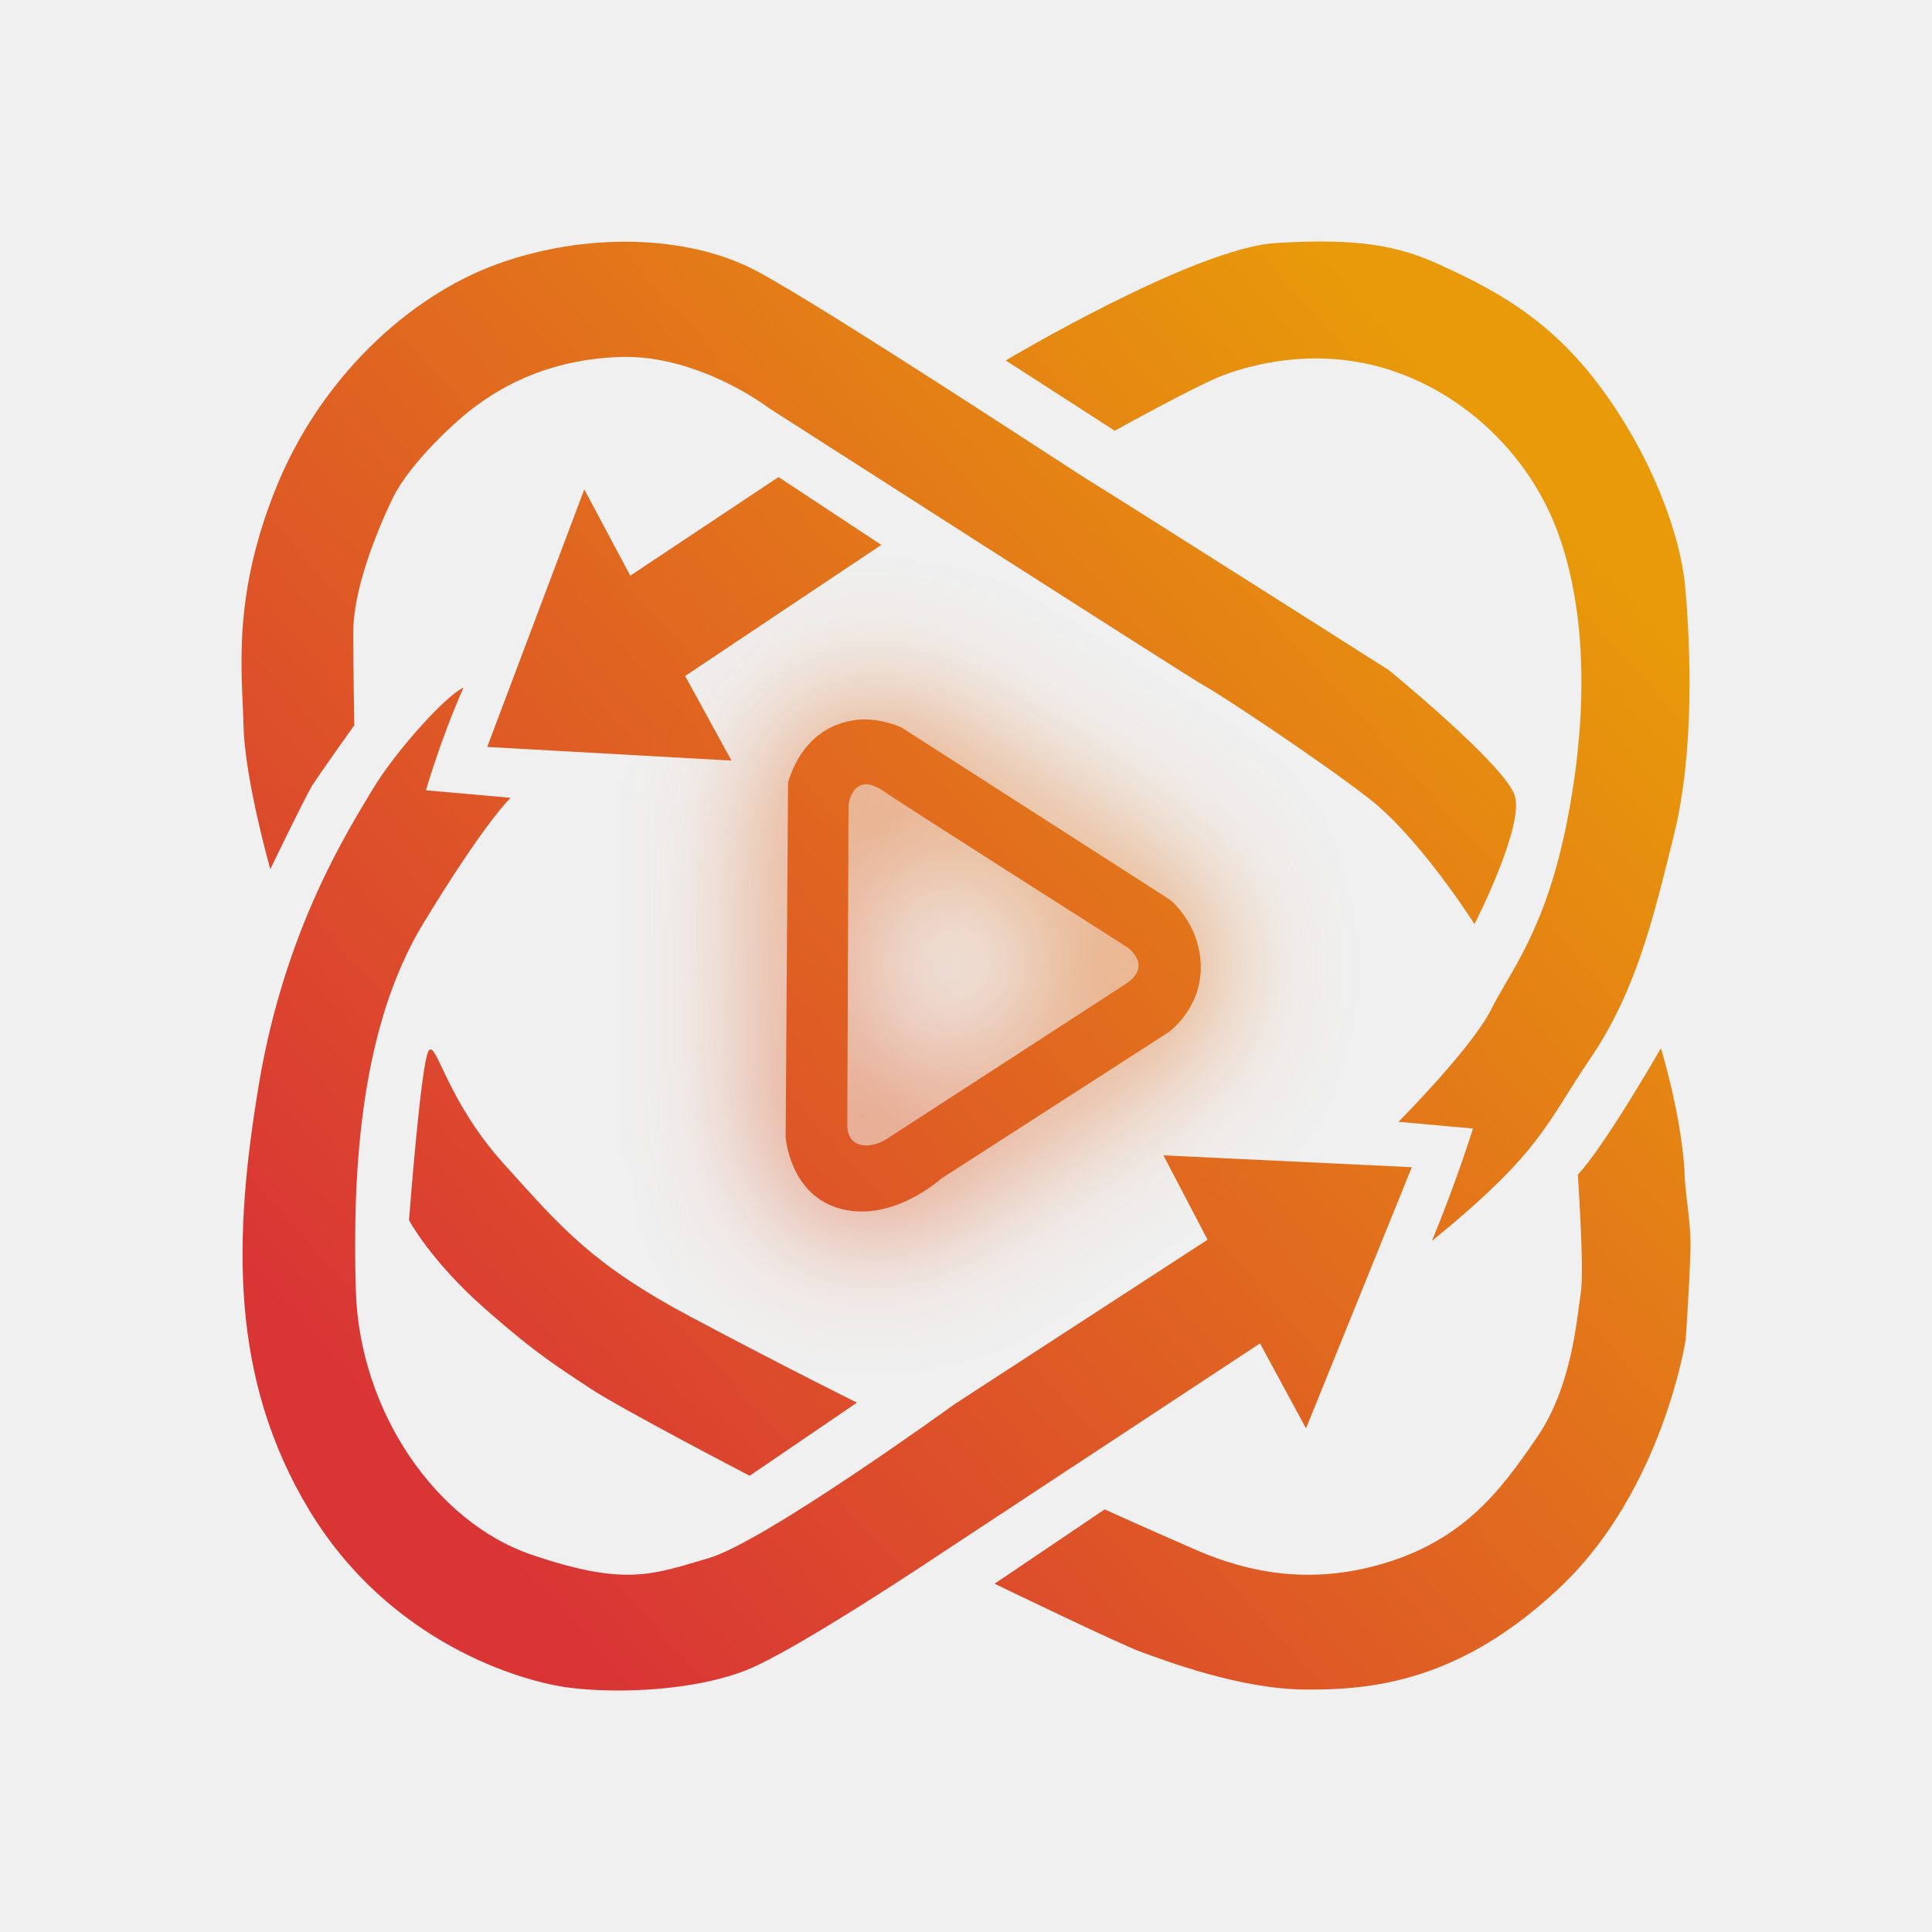
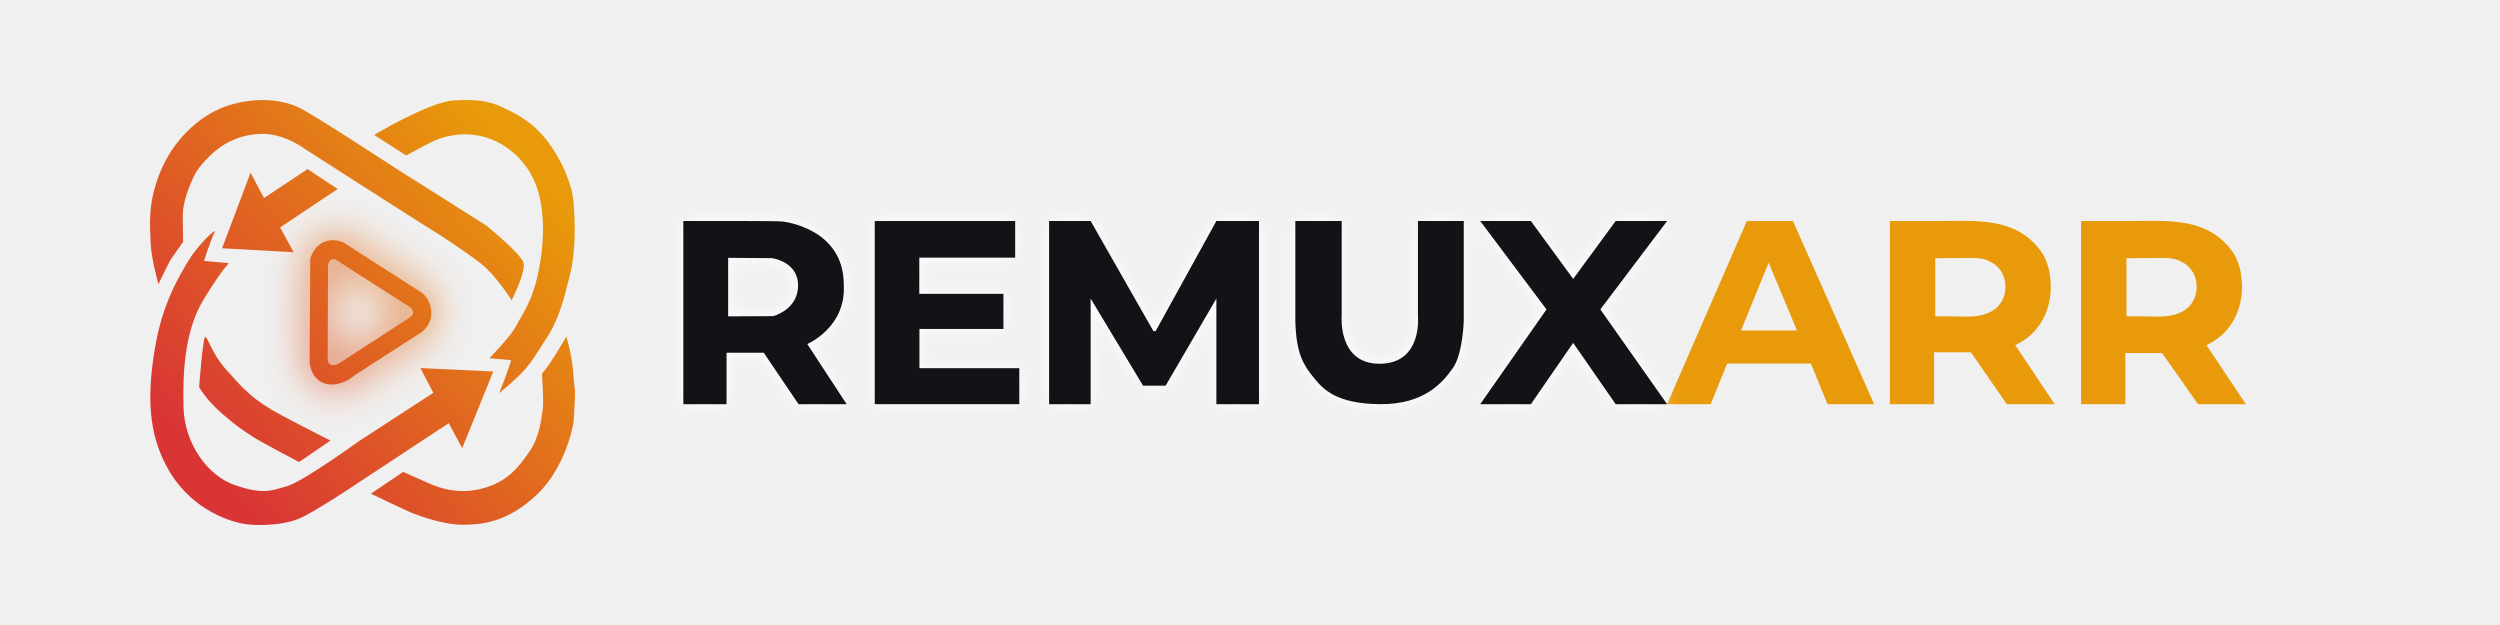
- <svg xmlns="http://www.w3.org/2000/svg" xmlns:xlink="http://www.w3.org/1999/xlink" width="136" height="136" viewBox="0 0 35.983 35.983" version="1.1" id="svg1">
+ <svg xmlns="http://www.w3.org/2000/svg" xmlns:xlink="http://www.w3.org/1999/xlink" width="600" height="150" viewBox="0 0 158.75 39.687" version="1.1" id="svg1">
  <defs id="defs1">
    <linearGradient id="linearGradient8">
      <stop style="stop-color:#d93535;stop-opacity:1;" offset="0" id="stop8" />
      <stop style="stop-color:#e89a0a;stop-opacity:1;" offset="1" id="stop9" />
    </linearGradient>
    <linearGradient xlink:href="#linearGradient8" id="linearGradient9" x1="57.567" y1="117.544" x2="150.065" y2="30.657" gradientUnits="userSpaceOnUse" />
    <filter style="color-interpolation-filters:sRGB" id="filter4" x="-0.399" y="-0.35" width="1.798" height="1.7">
      <feFlood result="flood" in="SourceGraphic" flood-opacity="1" flood-color="rgb(232,154,10)" id="feFlood3" />
      <feGaussianBlur result="blur" in="SourceGraphic" stdDeviation="6" id="feGaussianBlur3" />
      <feOffset result="offset" in="blur" dx="0" dy="0" id="feOffset3" />
      <feComposite result="comp1" operator="in" in="offset" in2="flood" id="feComposite3" />
      <feComposite result="comp2" operator="over" in="SourceGraphic" in2="comp1" id="feComposite4" />
    </filter>
    <linearGradient xlink:href="#linearGradient8" id="linearGradient23" gradientUnits="userSpaceOnUse" x1="57.567" y1="117.544" x2="150.065" y2="30.657" />
    <linearGradient xlink:href="#linearGradient8" id="linearGradient24" gradientUnits="userSpaceOnUse" x1="57.567" y1="117.544" x2="150.065" y2="30.657" />
    <linearGradient xlink:href="#linearGradient8" id="linearGradient25" gradientUnits="userSpaceOnUse" x1="57.567" y1="117.544" x2="150.065" y2="30.657" />
    <linearGradient xlink:href="#linearGradient8" id="linearGradient26" gradientUnits="userSpaceOnUse" x1="57.567" y1="117.544" x2="150.065" y2="30.657" />
    <linearGradient xlink:href="#linearGradient8" id="linearGradient27" gradientUnits="userSpaceOnUse" x1="57.567" y1="117.544" x2="150.065" y2="30.657" />
    <linearGradient xlink:href="#linearGradient8" id="linearGradient28" gradientUnits="userSpaceOnUse" x1="57.567" y1="117.544" x2="150.065" y2="30.657" />
    <linearGradient xlink:href="#linearGradient8" id="linearGradient29" gradientUnits="userSpaceOnUse" x1="57.567" y1="117.544" x2="150.065" y2="30.657" />
    <linearGradient xlink:href="#linearGradient8" id="linearGradient30" gradientUnits="userSpaceOnUse" x1="57.567" y1="117.544" x2="150.065" y2="30.657" />
    <linearGradient xlink:href="#linearGradient8" id="linearGradient31" gradientUnits="userSpaceOnUse" x1="57.567" y1="117.544" x2="150.065" y2="30.657" />
+     <filter style="color-interpolation-filters:sRGB" id="filter35" x="-0.021" y="-0.111" width="1.041" height="1.222">
+       <feFlood result="flood" in="SourceGraphic" flood-opacity="1" flood-color="rgb(0,0,0)" id="feFlood34" />
+       <feGaussianBlur result="blur" in="SourceGraphic" stdDeviation="10.004" id="feGaussianBlur34" />
+       <feOffset result="offset" in="blur" dx="0" dy="0" id="feOffset34" />
+       <feComposite result="comp1" operator="in" in="flood" in2="offset" id="feComposite34" />
+       <feComposite result="comp2" operator="over" in="SourceGraphic" in2="comp1" id="feComposite35" />
+     </filter>
+     <filter style="color-interpolation-filters:sRGB" id="filter67" x="-0.021" y="-0.111" width="1.041" height="1.222">
+       <feFlood result="flood" in="SourceGraphic" flood-opacity="1" flood-color="rgb(255,255,255)" id="feFlood66" />
+       <feGaussianBlur result="blur" in="SourceGraphic" stdDeviation="10.012" id="feGaussianBlur66" />
+       <feOffset result="offset" in="blur" dx="0" dy="0" id="feOffset66" />
+       <feComposite result="comp1" operator="in" in="flood" in2="offset" id="feComposite66" />
+       <feComposite result="comp2" operator="over" in="SourceGraphic" in2="comp1" id="feComposite67" />
+     </filter>
    <linearGradient xlink:href="#linearGradient8" id="linearGradient2" gradientUnits="userSpaceOnUse" x1="57.567" y1="117.544" x2="150.065" y2="30.657" />
    <linearGradient xlink:href="#linearGradient8" id="linearGradient3" gradientUnits="userSpaceOnUse" x1="57.567" y1="117.544" x2="150.065" y2="30.657" />
    <linearGradient xlink:href="#linearGradient8" id="linearGradient4" gradientUnits="userSpaceOnUse" x1="57.567" y1="117.544" x2="150.065" y2="30.657" />
    <linearGradient xlink:href="#linearGradient8" id="linearGradient5" gradientUnits="userSpaceOnUse" x1="57.567" y1="117.544" x2="150.065" y2="30.657" />
    <linearGradient xlink:href="#linearGradient8" id="linearGradient6" gradientUnits="userSpaceOnUse" x1="57.567" y1="117.544" x2="150.065" y2="30.657" />
    <linearGradient xlink:href="#linearGradient8" id="linearGradient7" gradientUnits="userSpaceOnUse" x1="57.567" y1="117.544" x2="150.065" y2="30.657" />
    <linearGradient xlink:href="#linearGradient8" id="linearGradient10" gradientUnits="userSpaceOnUse" x1="57.567" y1="117.544" x2="150.065" y2="30.657" />
    <linearGradient xlink:href="#linearGradient8" id="linearGradient11" gradientUnits="userSpaceOnUse" x1="57.567" y1="117.544" x2="150.065" y2="30.657" />
    <linearGradient xlink:href="#linearGradient8" id="linearGradient12" gradientUnits="userSpaceOnUse" x1="57.567" y1="117.544" x2="150.065" y2="30.657" />
    <linearGradient xlink:href="#linearGradient8" id="linearGradient13" gradientUnits="userSpaceOnUse" x1="57.567" y1="117.544" x2="150.065" y2="30.657" />
    <linearGradient xlink:href="#linearGradient8" id="linearGradient14" gradientUnits="userSpaceOnUse" x1="57.567" y1="117.544" x2="150.065" y2="30.657" />
    <linearGradient xlink:href="#linearGradient8" id="linearGradient15" gradientUnits="userSpaceOnUse" x1="57.567" y1="117.544" x2="150.065" y2="30.657" />
    <linearGradient xlink:href="#linearGradient8" id="linearGradient16" gradientUnits="userSpaceOnUse" x1="57.567" y1="117.544" x2="150.065" y2="30.657" />
    <linearGradient xlink:href="#linearGradient8" id="linearGradient17" gradientUnits="userSpaceOnUse" x1="57.567" y1="117.544" x2="150.065" y2="30.657" />
    <linearGradient xlink:href="#linearGradient8" id="linearGradient18" gradientUnits="userSpaceOnUse" x1="57.567" y1="117.544" x2="150.065" y2="30.657" />
    <linearGradient xlink:href="#linearGradient8" id="linearGradient19" gradientUnits="userSpaceOnUse" x1="57.567" y1="117.544" x2="150.065" y2="30.657" />
    <linearGradient xlink:href="#linearGradient8" id="linearGradient20" gradientUnits="userSpaceOnUse" x1="57.567" y1="117.544" x2="150.065" y2="30.657" />
    <linearGradient xlink:href="#linearGradient8" id="linearGradient21" gradientUnits="userSpaceOnUse" x1="57.567" y1="117.544" x2="150.065" y2="30.657" />
    <linearGradient xlink:href="#linearGradient8" id="linearGradient22" gradientUnits="userSpaceOnUse" x1="57.567" y1="117.544" x2="150.065" y2="30.657" />
    <linearGradient xlink:href="#linearGradient8" id="linearGradient32" gradientUnits="userSpaceOnUse" x1="57.567" y1="117.544" x2="150.065" y2="30.657" />
    <linearGradient xlink:href="#linearGradient8" id="linearGradient33" gradientUnits="userSpaceOnUse" x1="57.567" y1="117.544" x2="150.065" y2="30.657" />
    <linearGradient xlink:href="#linearGradient8" id="linearGradient34" gradientUnits="userSpaceOnUse" x1="57.567" y1="117.544" x2="150.065" y2="30.657" />
    <linearGradient xlink:href="#linearGradient8" id="linearGradient35" gradientUnits="userSpaceOnUse" x1="57.567" y1="117.544" x2="150.065" y2="30.657" />
    <linearGradient xlink:href="#linearGradient8" id="linearGradient36" gradientUnits="userSpaceOnUse" x1="57.567" y1="117.544" x2="150.065" y2="30.657" />
    <linearGradient xlink:href="#linearGradient8" id="linearGradient37" gradientUnits="userSpaceOnUse" x1="57.567" y1="117.544" x2="150.065" y2="30.657" />
    <linearGradient xlink:href="#linearGradient8" id="linearGradient38" gradientUnits="userSpaceOnUse" x1="57.567" y1="117.544" x2="150.065" y2="30.657" />
    <linearGradient xlink:href="#linearGradient8" id="linearGradient39" gradientUnits="userSpaceOnUse" x1="57.567" y1="117.544" x2="150.065" y2="30.657" />
    <linearGradient xlink:href="#linearGradient8" id="linearGradient40" gradientUnits="userSpaceOnUse" x1="57.567" y1="117.544" x2="150.065" y2="30.657" />
    <linearGradient xlink:href="#linearGradient8" id="linearGradient41" gradientUnits="userSpaceOnUse" x1="57.567" y1="117.544" x2="150.065" y2="30.657" />
    <linearGradient xlink:href="#linearGradient8" id="linearGradient42" gradientUnits="userSpaceOnUse" x1="57.567" y1="117.544" x2="150.065" y2="30.657" />
    <linearGradient xlink:href="#linearGradient8" id="linearGradient43" gradientUnits="userSpaceOnUse" x1="57.567" y1="117.544" x2="150.065" y2="30.657" />
    <linearGradient xlink:href="#linearGradient8" id="linearGradient44" gradientUnits="userSpaceOnUse" x1="57.567" y1="117.544" x2="150.065" y2="30.657" />
    <linearGradient xlink:href="#linearGradient8" id="linearGradient45" gradientUnits="userSpaceOnUse" x1="57.567" y1="117.544" x2="150.065" y2="30.657" />
    <linearGradient xlink:href="#linearGradient8" id="linearGradient46" gradientUnits="userSpaceOnUse" x1="57.567" y1="117.544" x2="150.065" y2="30.657" />
    <linearGradient xlink:href="#linearGradient8" id="linearGradient47" gradientUnits="userSpaceOnUse" x1="57.567" y1="117.544" x2="150.065" y2="30.657" />
    <linearGradient xlink:href="#linearGradient8" id="linearGradient48" gradientUnits="userSpaceOnUse" x1="57.567" y1="117.544" x2="150.065" y2="30.657" />
+     <linearGradient xlink:href="#linearGradient8" id="linearGradient49" gradientUnits="userSpaceOnUse" x1="57.567" y1="117.544" x2="150.065" y2="30.657" />
  </defs>
-   <g id="g105" transform="matrix(0.9302012,0,0,0.9302012,-5.171942,1.551907)" style="display:inline">
-     <g id="g88" style="display:inline;fill:url(#linearGradient48);fill-opacity:1;stroke:none;stroke-opacity:1" transform="matrix(1.075036,0,0,1.075036,0.1557285,-3.659413)">
-       <rect style="display:inline;fill:#ffffff;fill-opacity:0;stroke-width:0.265" id="rect87" width="158.75" height="39.688" x="-4.6209392e-09" y="4.1261234e-08" />
+   <g id="g87" transform="matrix(0.9302012,0,0,0.9302012,-0.1448589,3.40399)" style="display:inline">
+     <g id="g70" style="display:inline;fill:url(#linearGradient22);fill-opacity:1;stroke:none;stroke-opacity:1" transform="matrix(1.075036,0,0,1.075036,0.1557285,-3.659413)">
+       <rect style="display:inline;fill:#ffffff;fill-opacity:0;stroke-width:0.265" id="rect69" width="158.75" height="39.688" x="-4.6209392e-09" y="4.1261234e-08" />
    </g>
-     <g id="g95" transform="matrix(0.2302525,0,0,0.2396534,0.9544743,-0.2314943)" style="display:inline;fill:url(#linearGradient30);fill-opacity:1;stroke:none;stroke-opacity:1">
-       <path id="path89" fill="none" stroke="#000000" stroke-width="1" d="m 116.06,120.11 c 0,0 -9.57,6.21 -9.57,6.21 0,0 11.05,5.14 12.85,5.74 1.8,0.61 8.35,3.05 14.09,3.1 5.74,0.05 13.57,-0.59 22.37,-8.67 8.8,-8.09 10.78,-20.53 10.78,-20.53 0,0 0.32,-4.19 0.42,-7.59 0.07,-2.25 -0.51,-4.81 -0.52,-6.58 -0.31,-4.81 -2.05,-10.21 -2.05,-10.21 0,0 -4.88,8.18 -7.22,10.56 -0.01,0.07 0.58,7.96 0.25,9.93 -0.34,1.96 -0.7,7.71 -3.85,12.09 -3.15,4.39 -6.52,8.94 -14.62,10.81 -8.11,1.87 -14.13,-1.13 -16.51,-2.12 -2.39,-0.99 -6.42,-2.74 -6.42,-2.74 z" style="fill:url(#linearGradient23);fill-opacity:1;stroke:none;stroke-opacity:1">
+     <g id="g77" transform="matrix(0.2302525,0,0,0.2396534,0.9544743,-0.2314943)" style="display:inline;fill:url(#linearGradient39);fill-opacity:1;stroke:none;stroke-opacity:1">
+       <path id="path71" fill="none" stroke="#000000" stroke-width="1" d="m 116.06,120.11 c 0,0 -9.57,6.21 -9.57,6.21 0,0 11.05,5.14 12.85,5.74 1.8,0.61 8.35,3.05 14.09,3.1 5.74,0.05 13.57,-0.59 22.37,-8.67 8.8,-8.09 10.78,-20.53 10.78,-20.53 0,0 0.32,-4.19 0.42,-7.59 0.07,-2.25 -0.51,-4.81 -0.52,-6.58 -0.31,-4.81 -2.05,-10.21 -2.05,-10.21 0,0 -4.88,8.18 -7.22,10.56 -0.01,0.07 0.58,7.96 0.25,9.93 -0.34,1.96 -0.7,7.71 -3.85,12.09 -3.15,4.39 -6.52,8.94 -14.62,10.81 -8.11,1.87 -14.13,-1.13 -16.51,-2.12 -2.39,-0.99 -6.42,-2.74 -6.42,-2.74 z" style="fill:url(#linearGradient32);fill-opacity:1;stroke:none;stroke-opacity:1">
        </path>
-       <path id="path90" fill="none" stroke="#000000" stroke-width="1" d="m 43.51,66.62 c 0,0 -2.21,-7.43 -2.33,-11.95 -0.12,-4.53 -1.02,-10.69 2.79,-19.82 3.81,-9.13 11.44,-16.01 19.15,-18.74 7.72,-2.73 16.67,-2.51 22.6,0.5 5.94,3.01 29.08,17.66 29.18,17.66 0.1,0 25.87,15.72 25.87,15.72 0,0 10.09,7.92 10.95,10.48 0.86,2.56 -3.5,10.74 -3.5,10.74 0,0 -4.73,-7.19 -9.22,-10.53 -4.49,-3.34 -13.22,-8.86 -14.22,-9.35 C 123.79,50.84 86.87,28.1 86.87,28.1 c 0,0 -6.12,-4.52 -13.03,-4.27 -6.9,0.25 -10.96,3.05 -12.5,4.13 -1.55,1.07 -5.7,4.71 -7.19,7.67 -1.49,2.96 -3.45,7.75 -3.43,11.24 0.01,3.49 0.09,7.73 0.09,7.73 0,0 -2.84,3.81 -3.68,5.06 -0.83,1.39 -3.62,6.96 -3.62,6.96 z" style="fill:url(#linearGradient24);fill-opacity:1;stroke:none;stroke-opacity:1">
+       <path id="path72" fill="none" stroke="#000000" stroke-width="1" d="m 43.51,66.62 c 0,0 -2.21,-7.43 -2.33,-11.95 -0.12,-4.53 -1.02,-10.69 2.79,-19.82 3.81,-9.13 11.44,-16.01 19.15,-18.74 7.72,-2.73 16.67,-2.51 22.6,0.5 5.94,3.01 29.08,17.66 29.18,17.66 0.1,0 25.87,15.72 25.87,15.72 0,0 10.09,7.92 10.95,10.48 0.86,2.56 -3.5,10.74 -3.5,10.74 0,0 -4.73,-7.19 -9.22,-10.53 -4.49,-3.34 -13.22,-8.86 -14.22,-9.35 C 123.79,50.84 86.87,28.1 86.87,28.1 c 0,0 -6.12,-4.52 -13.03,-4.27 -6.9,0.25 -10.96,3.05 -12.5,4.13 -1.55,1.07 -5.7,4.71 -7.19,7.67 -1.49,2.96 -3.45,7.75 -3.43,11.24 0.01,3.49 0.09,7.73 0.09,7.73 0,0 -2.84,3.81 -3.68,5.06 -0.83,1.39 -3.62,6.96 -3.62,6.96 z" style="fill:url(#linearGradient33);fill-opacity:1;stroke:none;stroke-opacity:1">
        </path>
-       <path id="path91" fill="none" stroke="#000000" stroke-width="1" d="m 62.37,56.41 c 0,0 8.44,-21.52 8.44,-21.52 0,0 4,7.21 4,7.21 0,0 12.89,-8.24 12.89,-8.24 0,0 8.94,5.67 8.94,5.67 0,0 -17.06,10.95 -17.06,10.95 0,0 4.03,7.07 4.03,7.07 z" style="fill:url(#linearGradient25);fill-opacity:1;stroke:none;stroke-opacity:1">
+       <path id="path73" fill="none" stroke="#000000" stroke-width="1" d="m 62.37,56.41 c 0,0 8.44,-21.52 8.44,-21.52 0,0 4,7.21 4,7.21 0,0 12.89,-8.24 12.89,-8.24 0,0 8.94,5.67 8.94,5.67 0,0 -17.06,10.95 -17.06,10.95 0,0 4.03,7.07 4.03,7.07 z" style="fill:url(#linearGradient34);fill-opacity:1;stroke:none;stroke-opacity:1">
        </path>
-       <path id="path92" fill="none" stroke="#000000" stroke-width="1" d="m 107.46,24.12 c 0,0 16.38,-9.39 23.49,-9.81 7.1,-0.42 10.61,0.18 14.45,1.9 3.85,1.72 8.76,3.97 13.18,9.39 4.43,5.42 7.47,12.36 7.96,17.43 0.48,5.07 0.81,13.76 -0.96,20.67 -1.78,6.91 -3.28,13.05 -7.25,18.68 -3.97,5.63 -4.27,7.83 -13.81,15.3 2.14,-4.96 3.57,-9.39 3.57,-9.39 0,0 -6.48,-0.56 -6.48,-0.56 0,0 6.42,-6.21 8.06,-9.39 1.64,-3.17 4.8,-6.64 6.67,-16.06 1.88,-9.42 1.48,-17.84 -0.96,-24.02 -2.44,-6.18 -7.84,-11.23 -14.39,-13.31 -6.55,-2.07 -12.36,-0.41 -14.61,0.4 -2.26,0.81 -9.44,4.64 -9.44,4.64 z" style="fill:url(#linearGradient26);fill-opacity:1;stroke:none;stroke-opacity:1">
+       <path id="path74" fill="none" stroke="#000000" stroke-width="1" d="m 107.46,24.12 c 0,0 16.38,-9.39 23.49,-9.81 7.1,-0.42 10.61,0.18 14.45,1.9 3.85,1.72 8.76,3.97 13.18,9.39 4.43,5.42 7.47,12.36 7.96,17.43 0.48,5.07 0.81,13.76 -0.96,20.67 -1.78,6.91 -3.28,13.05 -7.25,18.68 -3.97,5.63 -4.27,7.83 -13.81,15.3 2.14,-4.96 3.57,-9.39 3.57,-9.39 0,0 -6.48,-0.56 -6.48,-0.56 0,0 6.42,-6.21 8.06,-9.39 1.64,-3.17 4.8,-6.64 6.67,-16.06 1.88,-9.42 1.48,-17.84 -0.96,-24.02 -2.44,-6.18 -7.84,-11.23 -14.39,-13.31 -6.55,-2.07 -12.36,-0.41 -14.61,0.4 -2.26,0.81 -9.44,4.64 -9.44,4.64 z" style="fill:url(#linearGradient35);fill-opacity:1;stroke:none;stroke-opacity:1">
        </path>
-       <path id="path93" fill="none" stroke="#000000" stroke-width="1" d="m 55.57,95.95 c 0,0 1.04,-13.25 1.71,-14.16 0.67,-0.9 1.53,4.13 6.54,9.46 5.01,5.33 7.64,8.37 16.26,12.78 8.62,4.4 14.44,7.16 14.44,7.16 0,0 -9.33,6.11 -9.33,6.11 0,0 -11.34,-5.67 -13.93,-7.34 -2.59,-1.67 -4.39,-2.65 -9.09,-6.62 -4.69,-3.96 -6.6,-7.39 -6.6,-7.39 z" style="fill:url(#linearGradient27);fill-opacity:1;stroke:none;stroke-opacity:1">
+       <path id="path75" fill="none" stroke="#000000" stroke-width="1" d="m 55.57,95.95 c 0,0 1.04,-13.25 1.71,-14.16 0.67,-0.9 1.53,4.13 6.54,9.46 5.01,5.33 7.64,8.37 16.26,12.78 8.62,4.4 14.44,7.16 14.44,7.16 0,0 -9.33,6.11 -9.33,6.11 0,0 -11.34,-5.67 -13.93,-7.34 -2.59,-1.67 -4.39,-2.65 -9.09,-6.62 -4.69,-3.96 -6.6,-7.39 -6.6,-7.39 z" style="fill:url(#linearGradient36);fill-opacity:1;stroke:none;stroke-opacity:1">
        </path>
-       <path id="path94" fill="none" stroke="#000000" stroke-width="1" d="m 142.77,91.52 c 0,0 -21.6,-0.99 -21.6,-0.99 0,0 3.84,7.05 3.84,7.05 0,0 -22.02,13.75 -22.02,13.75 0,0 -16.49,11.48 -21.36,12.85 -4.87,1.37 -7.21,2.4 -15.45,-0.3 -8.23,-2.7 -14.94,-11.92 -15.24,-22.13 -0.3,-10.2 0.44,-22.02 5.89,-30.63 5.45,-8.61 7.58,-10.46 7.58,-10.46 0,0 -7.37,-0.63 -7.37,-0.63 0,0 1.3,-4.33 3.27,-8.58 -1.49,0.62 -5.94,5.32 -7.96,8.59 -2.02,3.27 -7.53,11.47 -9.81,24.41 -2.27,12.94 -2.58,24.71 4.37,35.75 6.95,11.03 18.38,14.32 22.71,14.82 4.34,0.5 10.77,0.21 15.2,-1.45 4.44,-1.66 17.35,-9.99 17.35,-9.99 0,0 27.4,-17.34 27.4,-17.34 0,0 4,7.1 4,7.1 z" style="fill:url(#linearGradient28);fill-opacity:1;stroke:none;stroke-opacity:1">
+       <path id="path76" fill="none" stroke="#000000" stroke-width="1" d="m 142.77,91.52 c 0,0 -21.6,-0.99 -21.6,-0.99 0,0 3.84,7.05 3.84,7.05 0,0 -22.02,13.75 -22.02,13.75 0,0 -16.49,11.48 -21.36,12.85 -4.87,1.37 -7.21,2.4 -15.45,-0.3 -8.23,-2.7 -14.94,-11.92 -15.24,-22.13 -0.3,-10.2 0.44,-22.02 5.89,-30.63 5.45,-8.61 7.58,-10.46 7.58,-10.46 0,0 -7.37,-0.63 -7.37,-0.63 0,0 1.3,-4.33 3.27,-8.58 -1.49,0.62 -5.94,5.32 -7.96,8.59 -2.02,3.27 -7.53,11.47 -9.81,24.41 -2.27,12.94 -2.58,24.71 4.37,35.75 6.95,11.03 18.38,14.32 22.71,14.82 4.34,0.5 10.77,0.21 15.2,-1.45 4.44,-1.66 17.35,-9.99 17.35,-9.99 0,0 27.4,-17.34 27.4,-17.34 0,0 4,7.1 4,7.1 z" style="fill:url(#linearGradient37);fill-opacity:1;stroke:none;stroke-opacity:1">
        </path>
-       <path id="path95" fill="none" stroke="#000000" stroke-width="1" d="m 93.68,88.11 c 0,0 0.11,-26.84 0.11,-26.84 0,0 0.34,-2.9 2.98,-1.21 0.06,0.13 21.25,13.08 21.25,13.08 0,0 2.29,1.51 -0.11,3.06 0,0.01 -20.85,12.99 -20.85,12.99 -1.42,0.83 -3.28,0.78 -3.38,-1.08 z M 88.53,59.37 c 0,0 -0.21,29.63 -0.21,29.63 0,0 0.34,4.9 4.84,6.01 4.5,1.12 8.68,-2.53 8.68,-2.53 0,0 19.78,-12.24 19.78,-12.24 0,0 2.85,-1.94 2.8,-5.5 -0.06,-3.57 -2.67,-5.56 -2.67,-5.56 0,0 -23.36,-14.4 -23.36,-14.4 0,0 -1.45,-0.66 -3.18,-0.67 -1.72,-0.01 -5.24,0.73 -6.68,5.26 z" style="fill:url(#linearGradient29);fill-opacity:1;stroke:none;stroke-opacity:1;filter:url(#filter4)">
+       <path id="path77" fill="none" stroke="#000000" stroke-width="1" d="m 93.68,88.11 c 0,0 0.11,-26.84 0.11,-26.84 0,0 0.34,-2.9 2.98,-1.21 0.06,0.13 21.25,13.08 21.25,13.08 0,0 2.29,1.51 -0.11,3.06 0,0.01 -20.85,12.99 -20.85,12.99 -1.42,0.83 -3.28,0.78 -3.38,-1.08 z M 88.53,59.37 c 0,0 -0.21,29.63 -0.21,29.63 0,0 0.34,4.9 4.84,6.01 4.5,1.12 8.68,-2.53 8.68,-2.53 0,0 19.78,-12.24 19.78,-12.24 0,0 2.85,-1.94 2.8,-5.5 -0.06,-3.57 -2.67,-5.56 -2.67,-5.56 0,0 -23.36,-14.4 -23.36,-14.4 0,0 -1.45,-0.66 -3.18,-0.67 -1.72,-0.01 -5.24,0.73 -6.68,5.26 z" style="fill:url(#linearGradient38);fill-opacity:1;stroke:none;stroke-opacity:1;filter:url(#filter4)">
        </path>
+     </g>
+     <g id="g86" transform="matrix(0.05776067,0,0,0.05779912,-10.42998,-70.04824)" style="display:inline;stroke:none;stroke-opacity:1">
+       <g id="g80">
+         <path id="path78" fill="none" stroke="#000000" stroke-width="1" d="M 2642.83,1409.651 H 2700 c 43.83,0 90.33,-5.123 120.32,34.247 4.86,6.38 6.92,11.47 9.34,19 2.27,7.09 3.5,18.54 3.33,26 -0.44,18.08 -5.84,35.07 -17.58,49 -4.42,5.24 -8.87,8.83 -14.41,12.8 -2.08,1.49 -9.96,5.58 -9.96,5.58 l 46.48,69.68 h -56.51 l -42.42,-60.35 h -43.51 v 60.35 h -52.25 z m 53.61,43.937 v 68.56 c 0,0 10.28,0.14 19.94,0.16 17.29,0.03 32.63,2.15 47.62,-6.61 20.58,-12.02 20.66,-44.62 0,-56.57 -10.71,-6.19 -17.2,-5.87 -28.9,-5.87 z" style="fill:#e89a0a;fill-opacity:1;stroke:none;stroke-opacity:1">
+           </path>
+         <path id="path79" fill="none" stroke="#000000" stroke-width="1" d="M 2416.83,1409.651 H 2474 c 43.83,0 90.33,-5.123 120.32,34.247 4.86,6.38 6.92,11.47 9.34,19 2.27,7.09 3.5,18.54 3.33,26 -0.44,18.08 -5.84,35.07 -17.58,49 -4.42,5.24 -8.87,8.83 -14.41,12.8 -2.08,1.49 -9.96,5.58 -9.96,5.58 l 46.48,69.68 h -56.51 l -42.42,-61.28 h -43.51 v 61.28 h -52.25 z m 53.61,43.937 v 68.56 c 0,0 10.28,0.14 19.94,0.16 17.29,0.03 32.63,2.15 47.62,-6.61 20.58,-12.02 20.66,-44.62 0,-56.57 -10.71,-6.19 -17.2,-5.87 -28.9,-5.87 z" style="fill:#e89a0a;fill-opacity:1;stroke:none;stroke-opacity:1">
+           </path>
+         <path id="path80" fill="none" stroke="#000000" stroke-width="1" d="m 2398.17,1625.958 -95.87,-216.307 h -54.47 l -94.29,216.307 h 51.52 l 19.48,-47.99 h 98.95 l 19.64,47.99 z m -157.24,-87.07 32.61,-79.98 33.53,79.98 z" style="fill:#e89a0a;fill-opacity:1;stroke:none;stroke-opacity:1">
+           </path>
+       </g>
+       <g id="g85" style="display:inline;filter:url(#filter67)">
+         <path id="path81" fill="none" stroke="#000000" stroke-width="1" d="m 1932.69,1409.651 h 59.86 l 49.97,68.387 50.24,-68.387 h 60.78 l -78.91,104.407 78.91,111.9 h -60.78 l -50.24,-72.4 -49.97,72.4 h -59.86 l 78.31,-111.9 z" style="fill:#121316;fill-opacity:1;stroke:none;stroke-opacity:1">
+           </path>
+         <path id="path82" fill="none" stroke="#000000" stroke-width="1" d="m 1714.18,1527.508 v -117.857 h 54.78 v 111.817 c 0,0 -5.01,57.35 45.48,56.77 50.48,-0.58 44.64,-56.77 44.64,-56.77 v -111.817 h 54.14 v 117.857 c 0,0 -1.04,39.14 -12.88,55.85 -11.85,16.71 -33.49,42.99 -85.9,42.6 -52.4,-0.39 -67.7,-17.91 -78.79,-31.68 -11.09,-13.78 -20.62,-27.01 -21.47,-66.77 z" style="fill:#121316;fill-opacity:1;stroke:none;stroke-opacity:1">
+           </path>
+         <path id="path83" fill="none" stroke="#000000" stroke-width="1" d="m 1472.27,1625.958 h -49.11 v -216.307 h 49.11 l 74.2,130.087 h 2.57 l 71.81,-130.087 h 50.37 v 216.307 h -50.37 v -124.71 l -59.97,102.84 h -26.71 l -61.9,-102.84 z" style="fill:#121316;fill-opacity:1;stroke:none;stroke-opacity:1">
+           </path>
+         <path id="path84" fill="none" stroke="#000000" stroke-width="1" d="m 1387.93,1625.958 h -170.835 v -216.307 h 165.955 v 43.247 h -113.3 v 42.76 h 99.43 v 41.47 h -99.27 v 46.35 H 1387.93 Z" style="fill:#121316;fill-opacity:1;stroke:none;stroke-opacity:1">
+           </path>
+         <path id="path85" fill="none" stroke="#000000" stroke-width="1" d="m 1137.36,1554.928 46.51,71.03 h -56.85 l -41.08,-60.72 h -43.98 v 60.72 h -51.09 v -216.307 c 0,0 113.47,-0.363 117.15,0.597 0,0 72.76,7.22 72.47,74.84 2.88,50.41 -43.13,69.84 -43.13,69.84 z m -40.45,-32.93 c 0,0 29.53,-7.38 29.57,-36.13 0.04,-28.75 -31.1,-32.38 -31.1,-32.38 l -51.53,-0.35 v 69.11 z" style="fill:#121316;fill-opacity:1;stroke:none;stroke-opacity:1">
+           </path>
+       </g>
    </g>
  </g>
</svg>
